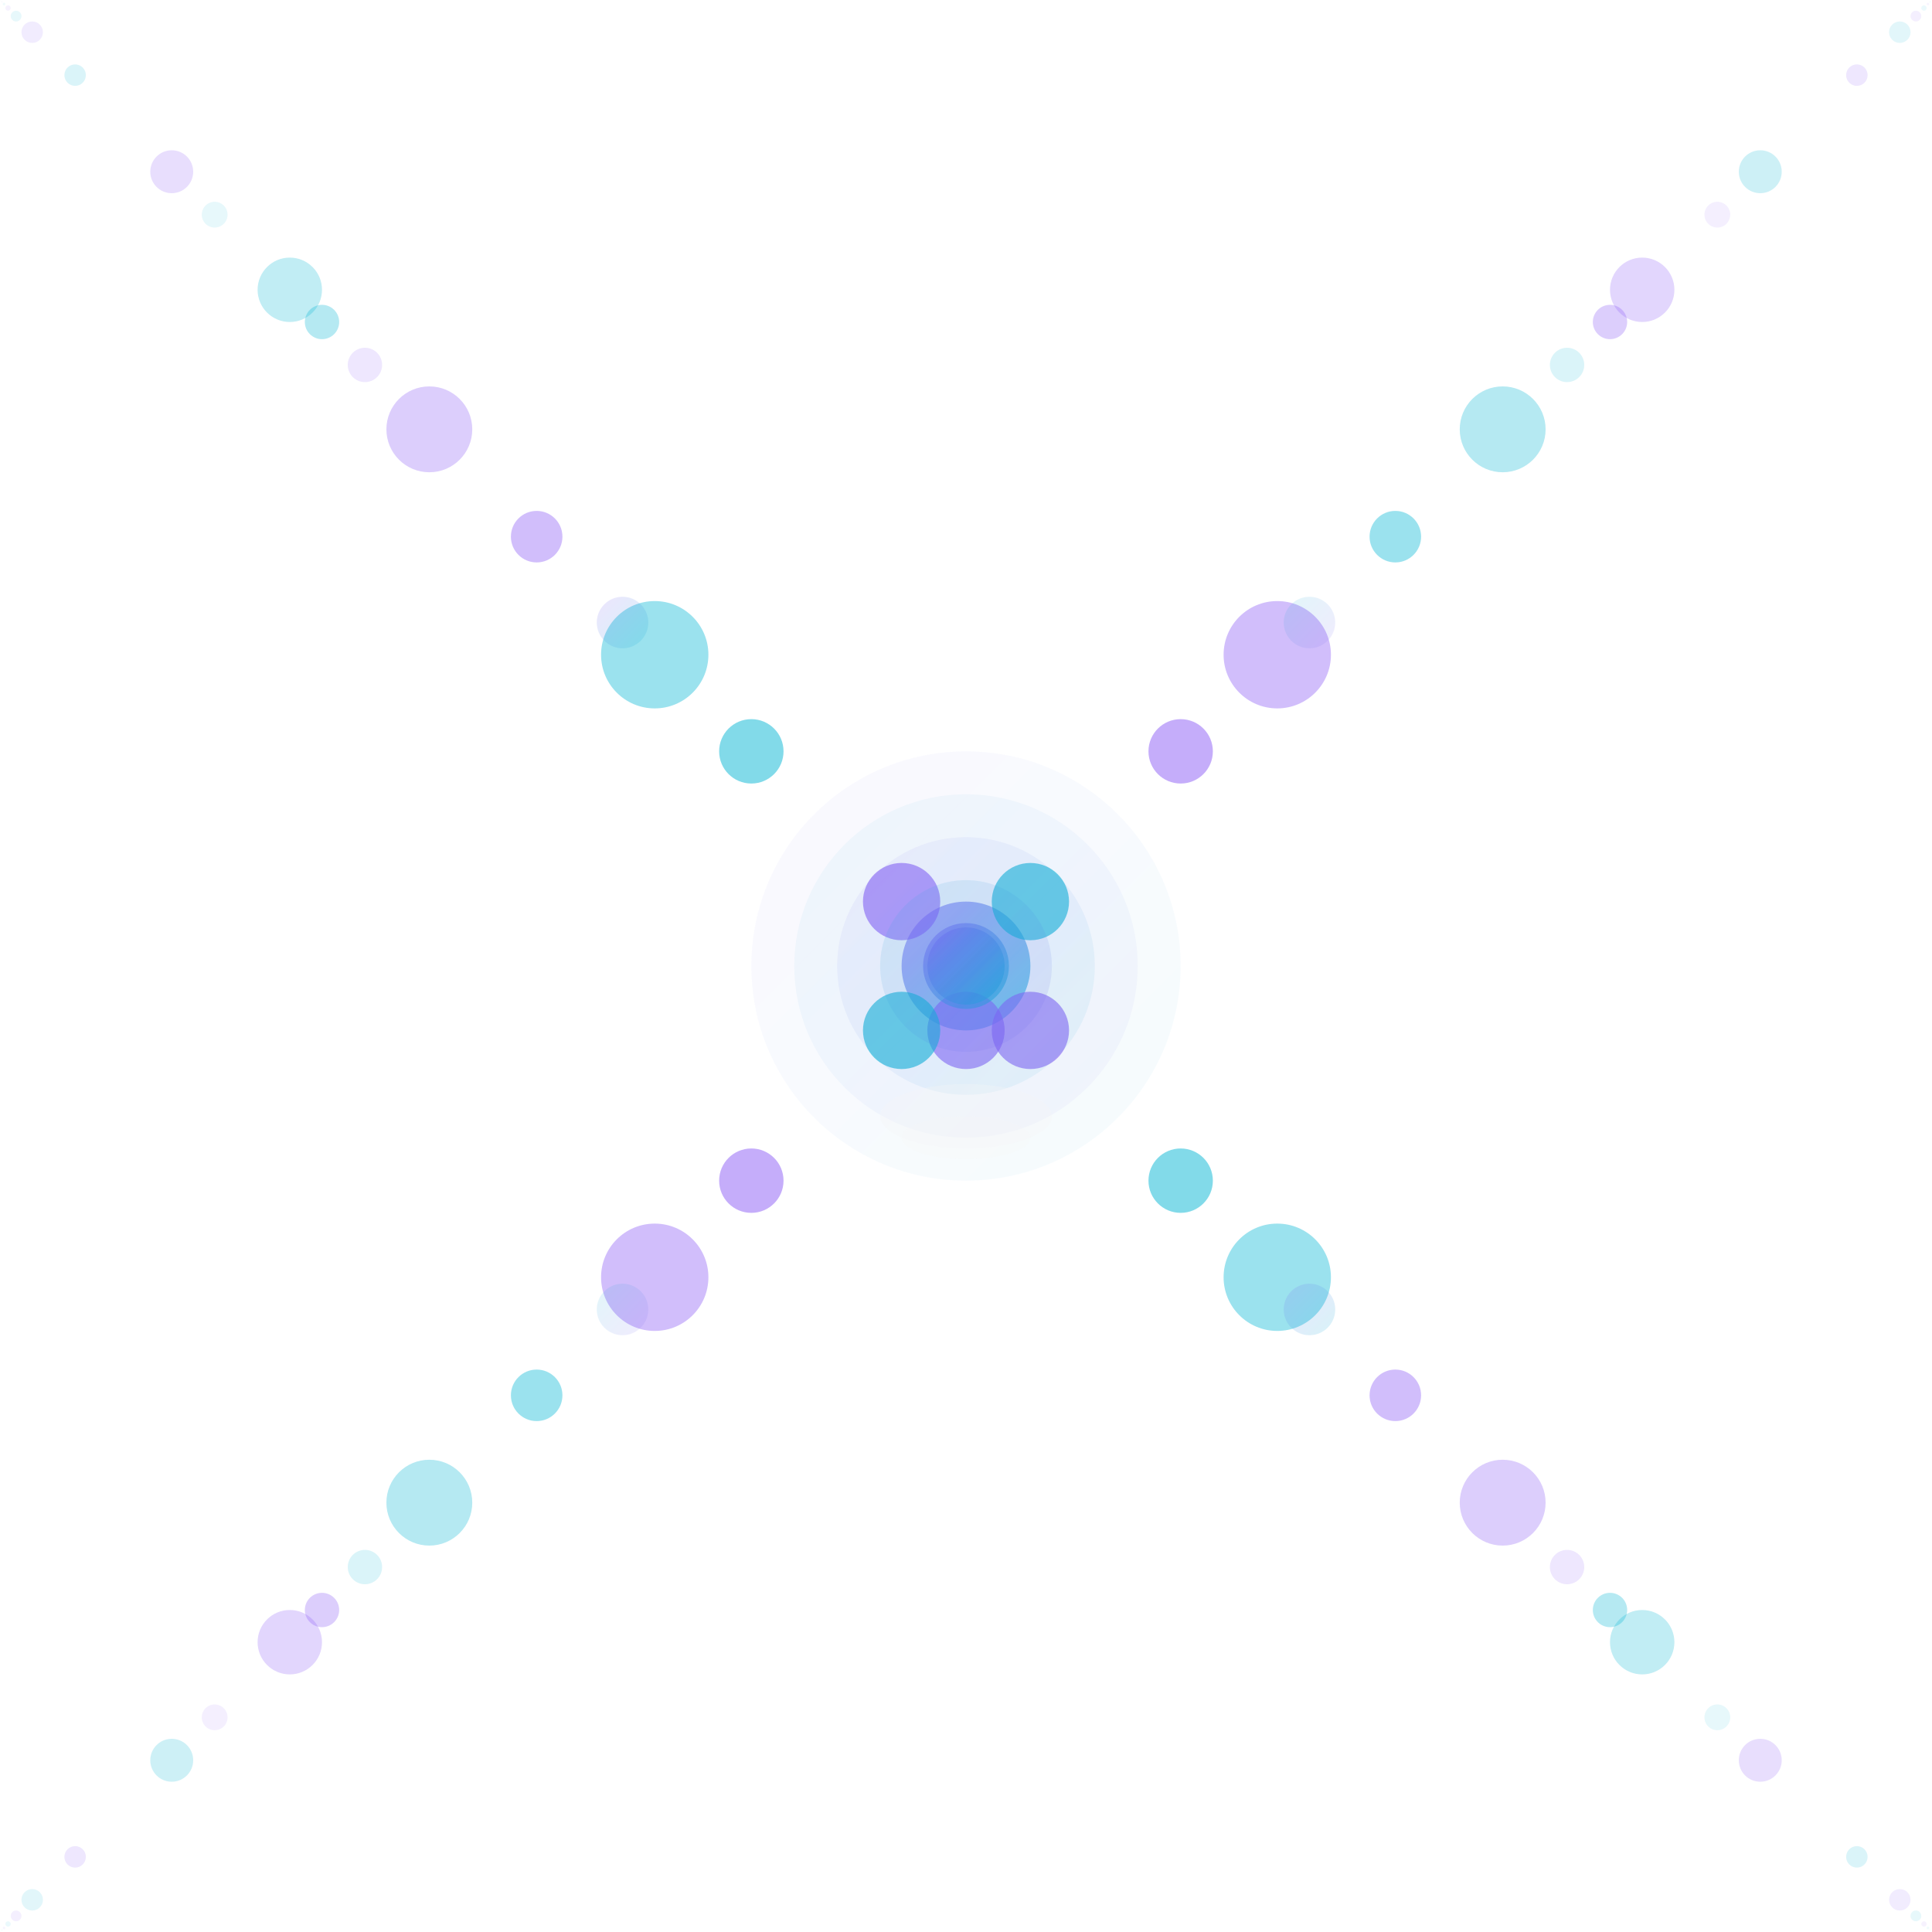
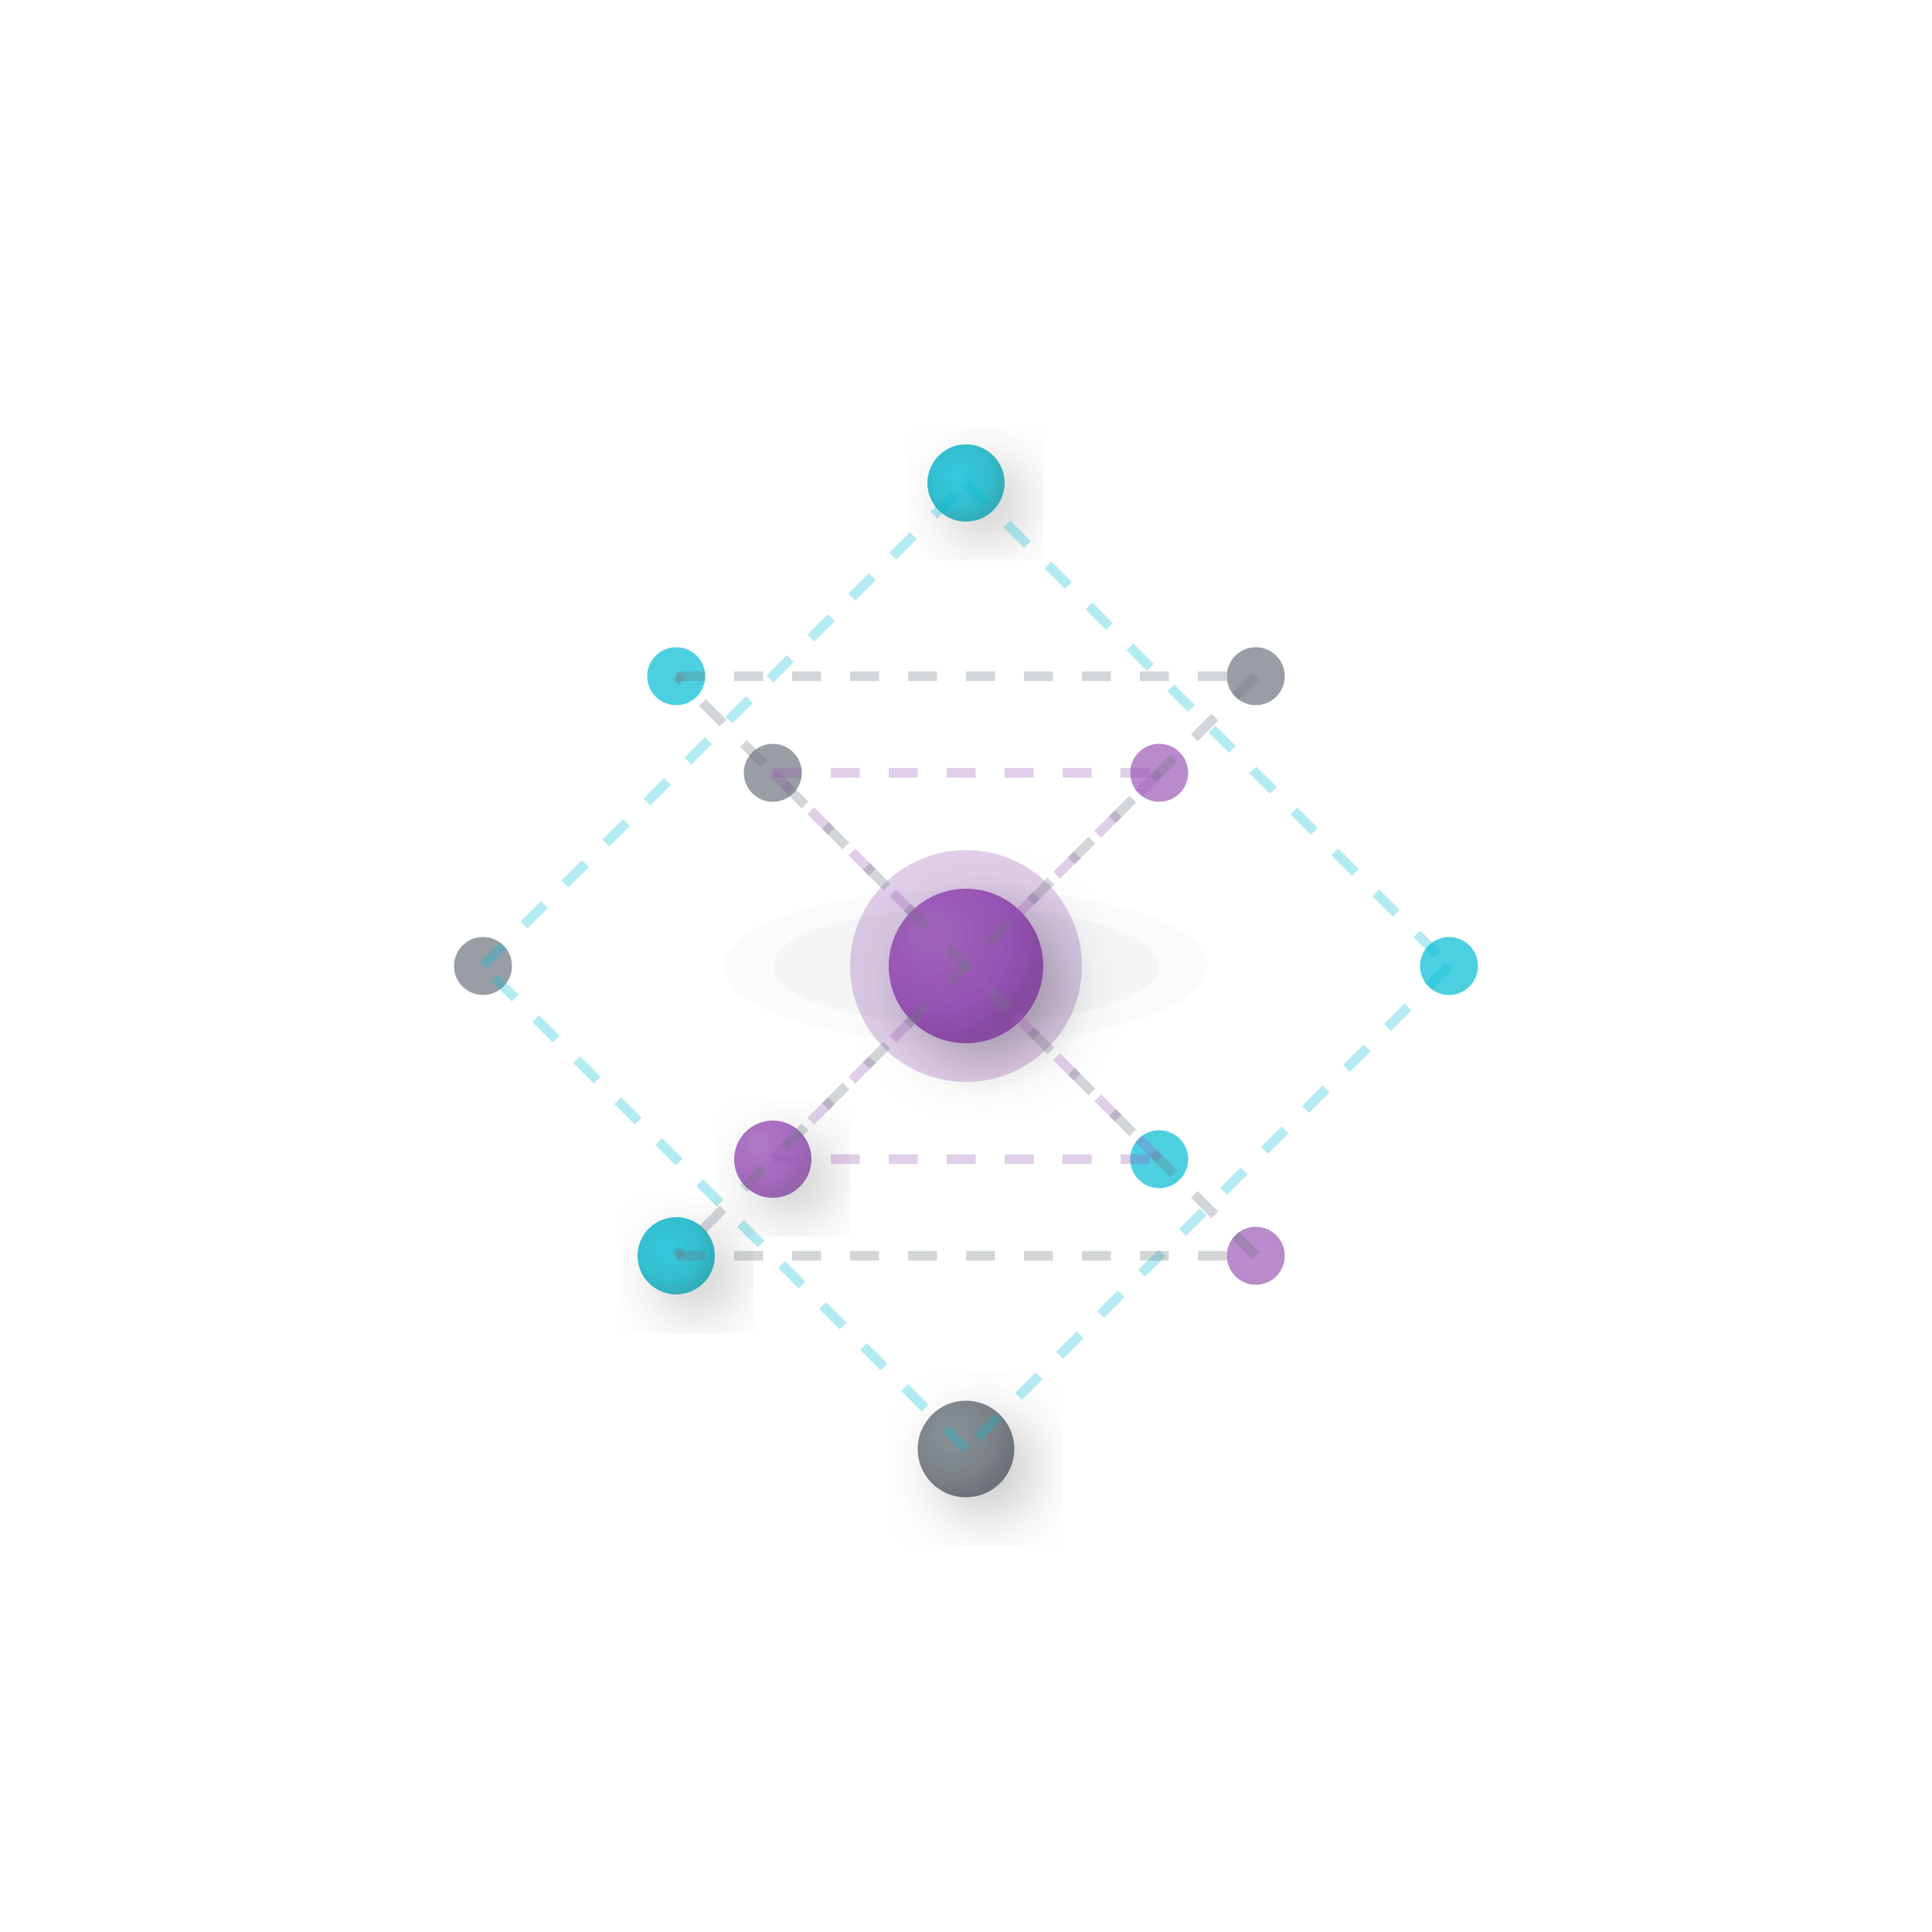
- <svg xmlns="http://www.w3.org/2000/svg" width="90" height="90" viewBox="0 0 90 90" fill="none">
+ <svg xmlns="http://www.w3.org/2000/svg" width="200" height="200" viewBox="0 0 200 200">
  <defs>
-     <linearGradient id="designGradient1" x1="0%" y1="0%" x2="100%" y2="100%">
-       <stop offset="0%" style="stop-color:#8b5cf6;stop-opacity:0.8" />
-       <stop offset="100%" style="stop-color:#06b6d4;stop-opacity:0.8" />
-     </linearGradient>
-     <linearGradient id="designGradient2" x1="0%" y1="0%" x2="100%" y2="100%">
-       <stop offset="0%" style="stop-color:#06b6d4;stop-opacity:0.6" />
-       <stop offset="100%" style="stop-color:#8b5cf6;stop-opacity:0.6" />
-     </linearGradient>
-     <style>
-       .fractal-square {
-         transform-origin: 45px 45px;
+     <radialGradient id="sphere1" cx="30%" cy="30%" r="70%">
+       <stop offset="0%" style="stop-color:#9b59b6;stop-opacity:1" />
+       <stop offset="70%" style="stop-color:#8e44ad;stop-opacity:1" />
+       <stop offset="100%" style="stop-color:#7d3c98;stop-opacity:1" />
+     </radialGradient>
+     <radialGradient id="sphere2" cx="40%" cy="40%" r="60%">
+       <stop offset="0%" style="stop-color:#00bcd4;stop-opacity:1" />
+       <stop offset="70%" style="stop-color:#00acc1;stop-opacity:1" />
+       <stop offset="100%" style="stop-color:#0097a7;stop-opacity:1" />
+     </radialGradient>
+     <radialGradient id="sphere3" cx="35%" cy="35%" r="65%">
+       <stop offset="0%" style="stop-color:#6c757d;stop-opacity:1" />
+       <stop offset="70%" style="stop-color:#5a6268;stop-opacity:1" />
+       <stop offset="100%" style="stop-color:#495057;stop-opacity:1" />
+     </radialGradient>
+     <filter id="sphereShadow" x="-50%" y="-50%" width="200%" height="200%">
+       <feDropShadow dx="2" dy="2" stdDeviation="3" flood-color="#000000" flood-opacity="0.3" />
+     </filter>
+   </defs>
+   <ellipse cx="100" cy="100" rx="25" ry="8" fill="#f8f9fa" opacity="0.6" class="breathing" />
+   <ellipse cx="100" cy="100" rx="20" ry="6" fill="#e9ecef" opacity="0.4" class="breathing" />
+   <circle cx="100" cy="100" r="12" fill="#9b59b6" opacity="0.3" class="pulse-center" />
+   <circle cx="100" cy="100" r="8" fill="url(#sphere1)" filter="url(#sphereShadow)" opacity="0.9" class="rotate-4d-core" />
+   <g class="orbit-1">
+     <circle cx="100" cy="50" r="4" fill="url(#sphere2)" filter="url(#sphereShadow)" opacity="0.8" class="path-follow-1" />
+     <circle cx="150" cy="100" r="3" fill="#00bcd4" opacity="0.7" class="path-follow-2" />
+     <circle cx="100" cy="150" r="5" fill="url(#sphere3)" filter="url(#sphereShadow)" opacity="0.8" class="path-follow-3" />
+     <circle cx="50" cy="100" r="3" fill="#6c757d" opacity="0.7" class="path-follow-4" />
+     <line x1="100" y1="50" x2="150" y2="100" stroke="#00bcd4" stroke-width="1" stroke-dasharray="3,3" opacity="0.3" />
+     <line x1="150" y1="100" x2="100" y2="150" stroke="#00bcd4" stroke-width="1" stroke-dasharray="3,3" opacity="0.3" />
+     <line x1="100" y1="150" x2="50" y2="100" stroke="#00bcd4" stroke-width="1" stroke-dasharray="3,3" opacity="0.3" />
+     <line x1="50" y1="100" x2="100" y2="50" stroke="#00bcd4" stroke-width="1" stroke-dasharray="3,3" opacity="0.3" />
+   </g>
+   <g class="orbit-2">
+     <circle cx="120" cy="80" r="3" fill="#9b59b6" opacity="0.7" class="path-follow-5" />
+     <circle cx="80" cy="120" r="4" fill="url(#sphere1)" filter="url(#sphereShadow)" opacity="0.8" class="path-follow-6" />
+     <circle cx="120" cy="120" r="3" fill="#00bcd4" opacity="0.7" class="path-follow-7" />
+     <circle cx="80" cy="80" r="3" fill="#6c757d" opacity="0.7" class="path-follow-8" />
+     <line x1="120" y1="80" x2="80" y2="120" stroke="#9b59b6" stroke-width="1" stroke-dasharray="3,3" opacity="0.3" />
+     <line x1="80" y1="120" x2="120" y2="120" stroke="#9b59b6" stroke-width="1" stroke-dasharray="3,3" opacity="0.3" />
+     <line x1="120" y1="120" x2="80" y2="80" stroke="#9b59b6" stroke-width="1" stroke-dasharray="3,3" opacity="0.3" />
+     <line x1="80" y1="80" x2="120" y2="80" stroke="#9b59b6" stroke-width="1" stroke-dasharray="3,3" opacity="0.3" />
+   </g>
+   <g class="orbit-3">
+     <circle cx="130" cy="70" r="3" fill="#6c757d" opacity="0.7" class="path-follow-9" />
+     <circle cx="70" cy="130" r="4" fill="url(#sphere2)" filter="url(#sphereShadow)" opacity="0.8" class="path-follow-10" />
+     <circle cx="130" cy="130" r="3" fill="#9b59b6" opacity="0.7" class="path-follow-11" />
+     <circle cx="70" cy="70" r="3" fill="#00bcd4" opacity="0.7" class="path-follow-12" />
+     <line x1="130" y1="70" x2="70" y2="130" stroke="#6c757d" stroke-width="1" stroke-dasharray="3,3" opacity="0.3" />
+     <line x1="70" y1="130" x2="130" y2="130" stroke="#6c757d" stroke-width="1" stroke-dasharray="3,3" opacity="0.3" />
+     <line x1="130" y1="130" x2="70" y2="70" stroke="#6c757d" stroke-width="1" stroke-dasharray="3,3" opacity="0.3" />
+     <line x1="70" y1="70" x2="130" y2="70" stroke="#6c757d" stroke-width="1" stroke-dasharray="3,3" opacity="0.3" />
+   </g>
+   <style>
+     .rotate-4d-core {
+       animation: curveFromTop 8s ease-in-out infinite;
+       animation-delay: -4s;
+     }
+     .breathing {
+       animation: breathing 4s ease-in-out infinite;
+     }
+     .pulse-center {
+       animation: pulseCenter 6s ease-in-out infinite;
+     }
+     
+     /* Path following animations for orbit 1 (diamond shape) */
+     .path-follow-1 {
+       animation: path1 20s linear infinite;
+       animation-delay: -10s;
+     }
+     .path-follow-2 {
+       animation: path1 20s linear infinite;
+       animation-delay: -5s;
+     }
+     .path-follow-3 {
+       animation: path1 20s linear infinite;
+       animation-delay: -15s;
+     }
+     .path-follow-4 {
+       animation: path1 20s linear infinite;
+       animation-delay: -0s;
+     }
+     
+     /* Path following animations for orbit 2 (square shape) */
+     .path-follow-5 {
+       animation: path2 24s linear infinite;
+       animation-delay: -12s;
+     }
+     .path-follow-6 {
+       animation: path2 24s linear infinite;
+       animation-delay: -6s;
+     }
+     .path-follow-7 {
+       animation: path2 24s linear infinite;
+       animation-delay: -18s;
+     }
+     .path-follow-8 {
+       animation: path2 24s linear infinite;
+       animation-delay: -0s;
+     }
+     
+     /* Path following animations for orbit 3 (diamond shape) */
+     .path-follow-9 {
+       animation: path3 28s linear infinite;
+       animation-delay: -14s;
+     }
+     .path-follow-10 {
+       animation: path3 28s linear infinite;
+       animation-delay: -7s;
+     }
+     .path-follow-11 {
+       animation: path3 28s linear infinite;
+       animation-delay: -21s;
+     }
+     .path-follow-12 {
+       animation: path3 28s linear infinite;
+       animation-delay: -0s;
+     }
+     
+     @keyframes curveFromTop {
+       0% { 
+         transform: translateY(-60px) translateX(0px) rotateY(0deg) rotateX(0deg);
+         opacity: 0;
      }
-       
-       .primary-rotate {
-         animation: primaryRotate 140s linear infinite;
+       25% { 
+         transform: translateY(-30px) translateX(20px) rotateY(90deg) rotateX(90deg);
+         opacity: 0.6;
      }
-       
-       .secondary-rotate {
-         animation: secondaryRotate 112s linear infinite reverse;
+       50% { 
+         transform: translateY(0px) translateX(0px) rotateY(180deg) rotateX(180deg);
+         opacity: 0.9;
      }
-       
-       .tertiary-rotate {
-         animation: tertiaryRotate 168s linear infinite;
+       75% { 
+         transform: translateY(-30px) translateX(-20px) rotateY(270deg) rotateX(270deg);
+         opacity: 0.6;
      }
-       
-       .quaternary-rotate {
-         animation: quaternaryRotate 200s linear infinite reverse;
+       100% { 
+         transform: translateY(-60px) translateX(0px) rotateY(360deg) rotateX(360deg);
+         opacity: 0;
      }
-       
-       .quinary-rotate {
-         animation: quinaryRotate 240s linear infinite;
+     }
+     
+     /* Path 1: Diamond shape - 100,50 -&gt; 150,100 -&gt; 100,150 -&gt; 50,100 -&gt; 100,50 */
+     @keyframes path1 {
+       0%, 100% { transform: translate(0px, 0px); }
+       25% { transform: translate(50px, 50px); }
+       50% { transform: translate(0px, 100px); }
+       75% { transform: translate(-50px, 50px); }
+     }
+     
+     /* Path 2: Square shape - 120,80 -&gt; 80,120 -&gt; 120,120 -&gt; 80,80 -&gt; 120,80 */
+     @keyframes path2 {
+       0%, 100% { transform: translate(0px, 0px); }
+       25% { transform: translate(-40px, 40px); }
+       50% { transform: translate(0px, 40px); }
+       75% { transform: translate(-40px, 0px); }
+     }
+     
+     /* Path 3: Diamond shape - 130,70 -&gt; 70,130 -&gt; 130,130 -&gt; 70,70 -&gt; 130,70 */
+     @keyframes path3 {
+       0%, 100% { transform: translate(0px, 0px); }
+       25% { transform: translate(-60px, 60px); }
+       50% { transform: translate(0px, 60px); }
+       75% { transform: translate(-60px, 0px); }
+     }
+     
+     @keyframes breathing {
+       0%, 100% { opacity: 0.4; }
+       50% { opacity: 0.8; }
+     }
+     
+     @keyframes pulseCenter {
+       0%, 100% { 
+         opacity: 0.2;
+         transform: scale(0.8);
      }
-       
-       .senary-rotate {
-         animation: senaryRotate 280s linear infinite reverse;
+       50% { 
+         opacity: 0.4;
+         transform: scale(1.2);
      }
-       
-       .septenary-rotate {
-         animation: septenaryRotate 320s linear infinite;
-       }
-       
-       .octonary-rotate {
-         animation: octonaryRotate 360s linear infinite reverse;
-       }
-       
-       .nonary-rotate {
-         animation: nonaryRotate 300s linear infinite;
-       }
-       
-       .denary-rotate {
-         animation: denaryRotate 340s linear infinite reverse;
-       }
-       
-       .group-rotate {
-         animation: groupRotate2D 45s linear infinite;
-       }
-       
-       .center-4d-rotate {
-         animation: center4DRotate 80s linear infinite;
-       }
-       
-       .floating {
-         animation: float 48s ease-in-out infinite;
-       }
-       
-       .floating:nth-child(2) {
-         animation-delay: 12s;
-       }
-       
-       .floating:nth-child(3) {
-         animation-delay: 24s;
-       }
-       
-       .pulse {
-         animation: pulse 40s ease-in-out infinite;
-       }
-       
-       .pulse:nth-child(2) {
-         animation-delay: 10s;
-       }
-       
-       .pulse:nth-child(3) {
-         animation-delay: 20s;
-       }
-       
-       .breathing {
-         animation: breathing 60s ease-in-out infinite;
-       }
-       
-       .glow {
-         animation: glow 32s ease-in-out infinite;
-       }
-       
-       @keyframes primaryRotate {
-         0% {
-           transform: rotate(0deg) scale(1);
-         }
-         50% {
-           transform: rotate(180deg) scale(1.1);
-         }
-         100% {
-           transform: rotate(360deg) scale(1);
-         }
-       }
-       
-       @keyframes secondaryRotate {
-         0% {
-           transform: perspective(200px) rotateY(0deg) rotateX(0deg) scale(1.1);
-         }
-         50% {
-           transform: perspective(200px) rotateY(-360deg) rotateX(-180deg) scale(0.9);
-         }
-         100% {
-           transform: perspective(200px) rotateY(-720deg) rotateX(-360deg) scale(1.1);
-         }
-       }
-       
-       @keyframes tertiaryRotate {
-         0% {
-           transform: rotate(0deg) scale(0.9);
-         }
-         50% {
-           transform: rotate(180deg) scale(1.2);
-         }
-         100% {
-           transform: rotate(360deg) scale(0.9);
-         }
-       }
-       
-       @keyframes quaternaryRotate {
-         0% {
-           transform: perspective(200px) rotateY(0deg) rotateX(0deg) scale(1.2);
-         }
-         50% {
-           transform: perspective(200px) rotateY(-360deg) rotateX(-180deg) scale(0.8);
-         }
-         100% {
-           transform: perspective(200px) rotateY(-720deg) rotateX(-360deg) scale(1.2);
-         }
-       }
-       
-       @keyframes quinaryRotate {
-         0% {
-           transform: rotate(0deg) scale(0.8);
-         }
-         50% {
-           transform: rotate(180deg) scale(1.3);
-         }
-         100% {
-           transform: rotate(360deg) scale(0.8);
-         }
-       }
-       
-       @keyframes senaryRotate {
-         0% {
-           transform: perspective(200px) rotateY(0deg) rotateX(0deg) scale(1.3);
-         }
-         50% {
-           transform: perspective(200px) rotateY(-360deg) rotateX(-180deg) scale(0.7);
-         }
-         100% {
-           transform: perspective(200px) rotateY(-720deg) rotateX(-360deg) scale(1.3);
-         }
-       }
-       
-       @keyframes septenaryRotate {
-         0% {
-           transform: rotate(0deg) scale(0.6);
-         }
-         50% {
-           transform: rotate(180deg) scale(1.4);
-         }
-         100% {
-           transform: rotate(360deg) scale(0.6);
-         }
-       }
-       
-       @keyframes octonaryRotate {
-         0% {
-           transform: perspective(200px) rotateY(0deg) rotateX(0deg) scale(1.4);
-         }
-         50% {
-           transform: perspective(200px) rotateY(-360deg) rotateX(-180deg) scale(0.5);
-         }
-         100% {
-           transform: perspective(200px) rotateY(-720deg) rotateX(-360deg) scale(1.4);
-         }
-       }
-       
-       @keyframes nonaryRotate {
-         0% {
-           transform: rotate(0deg) scale(0.5);
-         }
-         50% {
-           transform: rotate(180deg) scale(1.5);
-         }
-         100% {
-           transform: rotate(360deg) scale(0.5);
-         }
-       }
-       
-       @keyframes denaryRotate {
-         0% {
-           transform: perspective(200px) rotateY(0deg) rotateX(0deg) scale(1.5);
-         }
-         50% {
-           transform: perspective(200px) rotateY(-360deg) rotateX(-180deg) scale(0.4);
-         }
-         100% {
-           transform: perspective(200px) rotateY(-720deg) rotateX(-360deg) scale(1.5);
-         }
-       }
-       
-       @keyframes groupRotate2D {
-         0% {
-           transform: rotate(0deg) scale(1);
-         }
-         25% {
-           transform: rotate(90deg) scale(1.1);
-         }
-         50% {
-           transform: rotate(180deg) scale(1);
-         }
-         75% {
-           transform: rotate(270deg) scale(1.1);
-         }
-         100% {
-           transform: rotate(360deg) scale(1);
-         }
-       }
-       
-       @keyframes center4DRotate {
-         0% {
-           transform: perspective(300px) rotateY(0deg) rotateX(0deg) scale(1);
-         }
-         25% {
-           transform: perspective(300px) rotateY(90deg) rotateX(45deg) scale(1.1);
-         }
-         50% {
-           transform: perspective(300px) rotateY(180deg) rotateX(90deg) scale(1);
-         }
-         75% {
-           transform: perspective(300px) rotateY(270deg) rotateX(45deg) scale(1.1);
-         }
-         100% {
-           transform: perspective(300px) rotateY(360deg) rotateX(0deg) scale(1);
-         }
-       }
-       
-       @keyframes float {
-         0%, 100% {
-           transform: translateY(0px);
-           opacity: 0.4;
-         }
-         50% {
-           transform: translateY(-6px);
-           opacity: 0.8;
-         }
-       }
-       
-       @keyframes pulse {
-         0%, 100% {
-           transform: scale(1);
-           opacity: 0.3;
-         }
-         50% {
-           transform: scale(1.1);
-           opacity: 0.7;
-         }
-       }
-       
-       @keyframes breathing {
-         0%, 100% {
-           transform: scale(1);
-           opacity: 0.2;
-         }
-         50% {
-           transform: scale(1.2);
-           opacity: 0.6;
-         }
-       }
-       
-       @keyframes glow {
-         0%, 100% {
-           opacity: 0.3;
-         }
-         50% {
-           opacity: 0.8;
-         }
-       }
-     </style>
-   </defs>
-   <circle cx="45" cy="45" r="3" fill="url(#designGradient1)" opacity="0.7" class="fractal-square primary-rotate" />
-   <g class="fractal-square secondary-rotate">
-     <circle cx="30.5" cy="30.5" r="2.5" fill="#06b6d4" opacity="0.4" class="floating" />
-     <circle cx="59.5" cy="30.5" r="2.5" fill="#8b5cf6" opacity="0.4" class="floating" />
-     <circle cx="59.5" cy="59.5" r="2.5" fill="#06b6d4" opacity="0.4" class="floating" />
-     <circle cx="30.5" cy="59.5" r="2.5" fill="#8b5cf6" opacity="0.4" class="floating" />
-   </g>
-   <g class="fractal-square tertiary-rotate">
-     <circle cx="20" cy="20" r="2" fill="#8b5cf6" opacity="0.3" class="pulse" />
-     <circle cx="70" cy="20" r="2" fill="#06b6d4" opacity="0.3" class="pulse" />
-     <circle cx="70" cy="70" r="2" fill="#8b5cf6" opacity="0.3" class="pulse" />
-     <circle cx="20" cy="70" r="2" fill="#06b6d4" opacity="0.3" class="pulse" />
-   </g>
-   <g class="fractal-square quaternary-rotate">
-     <circle cx="13.5" cy="13.5" r="1.5" fill="#06b6d4" opacity="0.25" class="floating" />
-     <circle cx="76.5" cy="13.5" r="1.5" fill="#8b5cf6" opacity="0.25" class="floating" />
-     <circle cx="76.5" cy="76.5" r="1.5" fill="#06b6d4" opacity="0.25" class="floating" />
-     <circle cx="13.5" cy="76.5" r="1.5" fill="#8b5cf6" opacity="0.25" class="floating" />
-   </g>
-   <g class="fractal-square quinary-rotate">
-     <circle cx="8" cy="8" r="1" fill="#8b5cf6" opacity="0.2" class="pulse" />
-     <circle cx="82" cy="8" r="1" fill="#06b6d4" opacity="0.2" class="pulse" />
-     <circle cx="82" cy="82" r="1" fill="#8b5cf6" opacity="0.2" class="pulse" />
-     <circle cx="8" cy="82" r="1" fill="#06b6d4" opacity="0.2" class="pulse" />
-   </g>
-   <g class="fractal-square senary-rotate">
-     <circle cx="3.5" cy="3.5" r="0.5" fill="#06b6d4" opacity="0.15" class="breathing" />
-     <circle cx="86.5" cy="3.5" r="0.5" fill="#8b5cf6" opacity="0.15" class="breathing" />
-     <circle cx="86.5" cy="86.5" r="0.5" fill="#06b6d4" opacity="0.15" class="breathing" />
-     <circle cx="3.5" cy="86.5" r="0.5" fill="#8b5cf6" opacity="0.15" class="breathing" />
-   </g>
-   <g class="fractal-square septenary-rotate">
-     <circle cx="1.5" cy="1.5" r="0.5" fill="#8b5cf6" opacity="0.12" class="floating" />
-     <circle cx="88.5" cy="1.5" r="0.5" fill="#06b6d4" opacity="0.12" class="floating" />
-     <circle cx="88.5" cy="88.5" r="0.5" fill="#8b5cf6" opacity="0.12" class="floating" />
-     <circle cx="1.5" cy="88.5" r="0.5" fill="#06b6d4" opacity="0.12" class="floating" />
-   </g>
-   <g class="fractal-square octonary-rotate">
-     <circle cx="0.75" cy="0.75" r="0.25" fill="#06b6d4" opacity="0.1" class="pulse" />
-     <circle cx="89.25" cy="0.75" r="0.25" fill="#8b5cf6" opacity="0.1" class="pulse" />
-     <circle cx="89.25" cy="89.25" r="0.25" fill="#06b6d4" opacity="0.1" class="pulse" />
-     <circle cx="0.75" cy="89.25" r="0.25" fill="#8b5cf6" opacity="0.1" class="pulse" />
-   </g>
-   <g class="fractal-square nonary-rotate">
-     <circle cx="0.375" cy="0.375" r="0.125" fill="#8b5cf6" opacity="0.08" class="breathing" />
-     <circle cx="89.625" cy="0.375" r="0.125" fill="#06b6d4" opacity="0.08" class="breathing" />
-     <circle cx="89.625" cy="89.625" r="0.125" fill="#8b5cf6" opacity="0.08" class="breathing" />
-     <circle cx="0.375" cy="89.625" r="0.125" fill="#06b6d4" opacity="0.08" class="breathing" />
-   </g>
-   <g class="fractal-square denary-rotate">
-     <circle cx="0.188" cy="0.188" r="0.062" fill="#06b6d4" opacity="0.06" class="floating" />
-     <circle cx="89.812" cy="0.188" r="0.062" fill="#8b5cf6" opacity="0.06" class="floating" />
-     <circle cx="89.812" cy="89.812" r="0.062" fill="#06b6d4" opacity="0.06" class="floating" />
-     <circle cx="0.188" cy="89.812" r="0.062" fill="#8b5cf6" opacity="0.06" class="floating" />
-   </g>
-   <g class="fractal-square primary-rotate">
-     <circle cx="0.094" cy="0.094" r="0.031" fill="#8b5cf6" opacity="0.05" class="pulse" />
-     <circle cx="89.906" cy="0.094" r="0.031" fill="#06b6d4" opacity="0.05" class="pulse" />
-     <circle cx="89.906" cy="89.906" r="0.031" fill="#8b5cf6" opacity="0.05" class="pulse" />
-     <circle cx="0.094" cy="89.906" r="0.031" fill="#06b6d4" opacity="0.05" class="pulse" />
-   </g>
-   <g class="fractal-square secondary-rotate">
-     <circle cx="0.047" cy="0.047" r="0.016" fill="url(#designGradient1)" opacity="0.04" class="glow" />
-     <circle cx="89.953" cy="0.047" r="0.016" fill="url(#designGradient2)" opacity="0.04" class="glow" />
-     <circle cx="89.953" cy="89.953" r="0.016" fill="url(#designGradient1)" opacity="0.04" class="glow" />
-     <circle cx="0.047" cy="89.953" r="0.016" fill="url(#designGradient2)" opacity="0.04" class="glow" />
-   </g>
-   <g class="fractal-square tertiary-rotate">
-     <circle cx="0.023" cy="0.023" r="0.008" fill="#8b5cf6" opacity="0.03" class="breathing" />
-     <circle cx="89.977" cy="0.023" r="0.008" fill="#06b6d4" opacity="0.03" class="breathing" />
-     <circle cx="89.977" cy="89.977" r="0.008" fill="#8b5cf6" opacity="0.03" class="breathing" />
-     <circle cx="0.023" cy="89.977" r="0.008" fill="#06b6d4" opacity="0.03" class="breathing" />
-   </g>
-   <g class="fractal-square secondary-rotate">
-     <circle cx="29" cy="29" r="1.2" fill="url(#designGradient1)" opacity="0.2" class="pulse" />
-     <circle cx="61" cy="29" r="1.2" fill="url(#designGradient2)" opacity="0.2" class="pulse" />
-     <circle cx="61" cy="61" r="1.2" fill="url(#designGradient1)" opacity="0.2" class="pulse" />
-     <circle cx="29" cy="61" r="1.2" fill="url(#designGradient2)" opacity="0.2" class="pulse" />
-   </g>
-   <g class="fractal-square tertiary-rotate">
-     <circle cx="17" cy="17" r="0.8" fill="#8b5cf6" opacity="0.15" class="floating" />
-     <circle cx="73" cy="17" r="0.8" fill="#06b6d4" opacity="0.15" class="floating" />
-     <circle cx="73" cy="73" r="0.8" fill="#8b5cf6" opacity="0.15" class="floating" />
-     <circle cx="17" cy="73" r="0.8" fill="#06b6d4" opacity="0.15" class="floating" />
-   </g>
-   <g class="fractal-square quaternary-rotate">
-     <circle cx="10" cy="10" r="0.6" fill="#06b6d4" opacity="0.1" class="breathing" />
-     <circle cx="80" cy="10" r="0.6" fill="#8b5cf6" opacity="0.1" class="breathing" />
-     <circle cx="80" cy="80" r="0.6" fill="#06b6d4" opacity="0.1" class="breathing" />
-     <circle cx="10" cy="80" r="0.6" fill="#8b5cf6" opacity="0.1" class="breathing" />
-   </g>
-   <g class="fractal-square group-rotate">
-     <circle cx="42" cy="42" r="1.8" fill="#8b5cf6" opacity="0.6" class="pulse" />
-     <circle cx="48" cy="42" r="1.8" fill="#06b6d4" opacity="0.6" class="pulse" />
-     <circle cx="45" cy="48" r="1.8" fill="#8b5cf6" opacity="0.6" class="pulse" />
-     <circle cx="42" cy="48" r="1.8" fill="#06b6d4" opacity="0.6" class="pulse" />
-     <circle cx="48" cy="48" r="1.8" fill="#8b5cf6" opacity="0.6" class="pulse" />
-     <circle cx="45" cy="45" r="1.8" fill="url(#designGradient1)" opacity="0.7" class="glow" />
-   </g>
-   <g class="fractal-square center-4d-rotate">
-     <circle cx="35" cy="35" r="1.5" fill="#06b6d4" opacity="0.5" class="floating" />
-     <circle cx="55" cy="35" r="1.5" fill="#8b5cf6" opacity="0.5" class="floating" />
-     <circle cx="55" cy="55" r="1.5" fill="#06b6d4" opacity="0.5" class="floating" />
-     <circle cx="35" cy="55" r="1.5" fill="#8b5cf6" opacity="0.5" class="floating" />
-   </g>
-   <g class="fractal-square center-4d-rotate">
-     <circle cx="25" cy="25" r="1.2" fill="#8b5cf6" opacity="0.4" class="pulse" />
-     <circle cx="65" cy="25" r="1.2" fill="#06b6d4" opacity="0.4" class="pulse" />
-     <circle cx="65" cy="65" r="1.2" fill="#8b5cf6" opacity="0.4" class="pulse" />
-     <circle cx="25" cy="65" r="1.2" fill="#06b6d4" opacity="0.4" class="pulse" />
-   </g>
-   <g class="fractal-square center-4d-rotate">
-     <circle cx="15" cy="15" r="0.8" fill="#06b6d4" opacity="0.3" class="breathing" />
-     <circle cx="75" cy="15" r="0.8" fill="#8b5cf6" opacity="0.3" class="breathing" />
-     <circle cx="75" cy="75" r="0.8" fill="#06b6d4" opacity="0.3" class="breathing" />
-     <circle cx="15" cy="75" r="0.8" fill="#8b5cf6" opacity="0.3" class="breathing" />
-   </g>
-   <circle cx="45" cy="45" r="2" fill="url(#designGradient1)" opacity="0.7" class="pulse" />
-   <circle cx="45" cy="45" r="4" fill="url(#designGradient2)" opacity="0.2" class="pulse" />
-   <circle cx="45" cy="45" r="6" fill="url(#designGradient1)" opacity="0.1" class="center-4d-rotate" />
-   <circle cx="45" cy="45" r="8" fill="url(#designGradient2)" opacity="0.08" class="glow" />
-   <circle cx="45" cy="45" r="10" fill="url(#designGradient1)" opacity="0.05" class="breathing" />
-   <ellipse cx="45" cy="52" rx="4" ry="1.5" fill="#f5f5f5" opacity="0.3" class="breathing" />
-   <ellipse cx="45" cy="53" rx="3" ry="1" fill="#f5f5f5" opacity="0.2" class="breathing" />
+     }
+   </style>
</svg>
